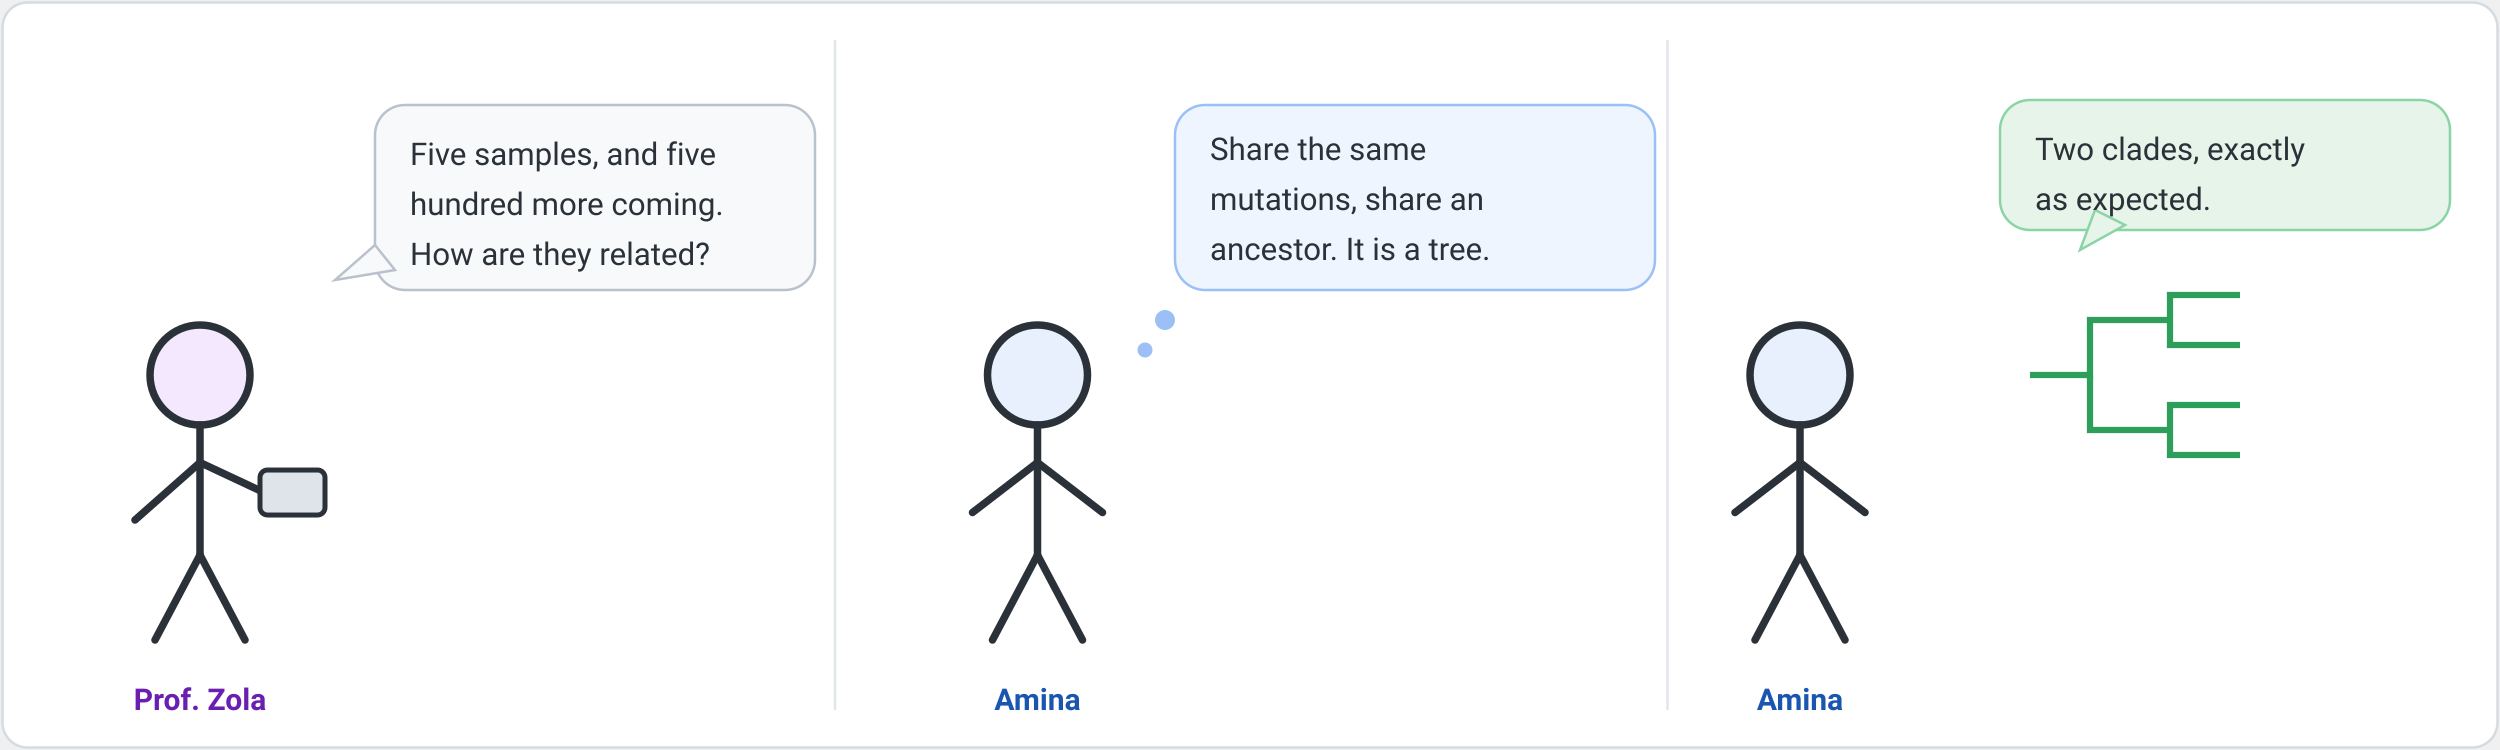
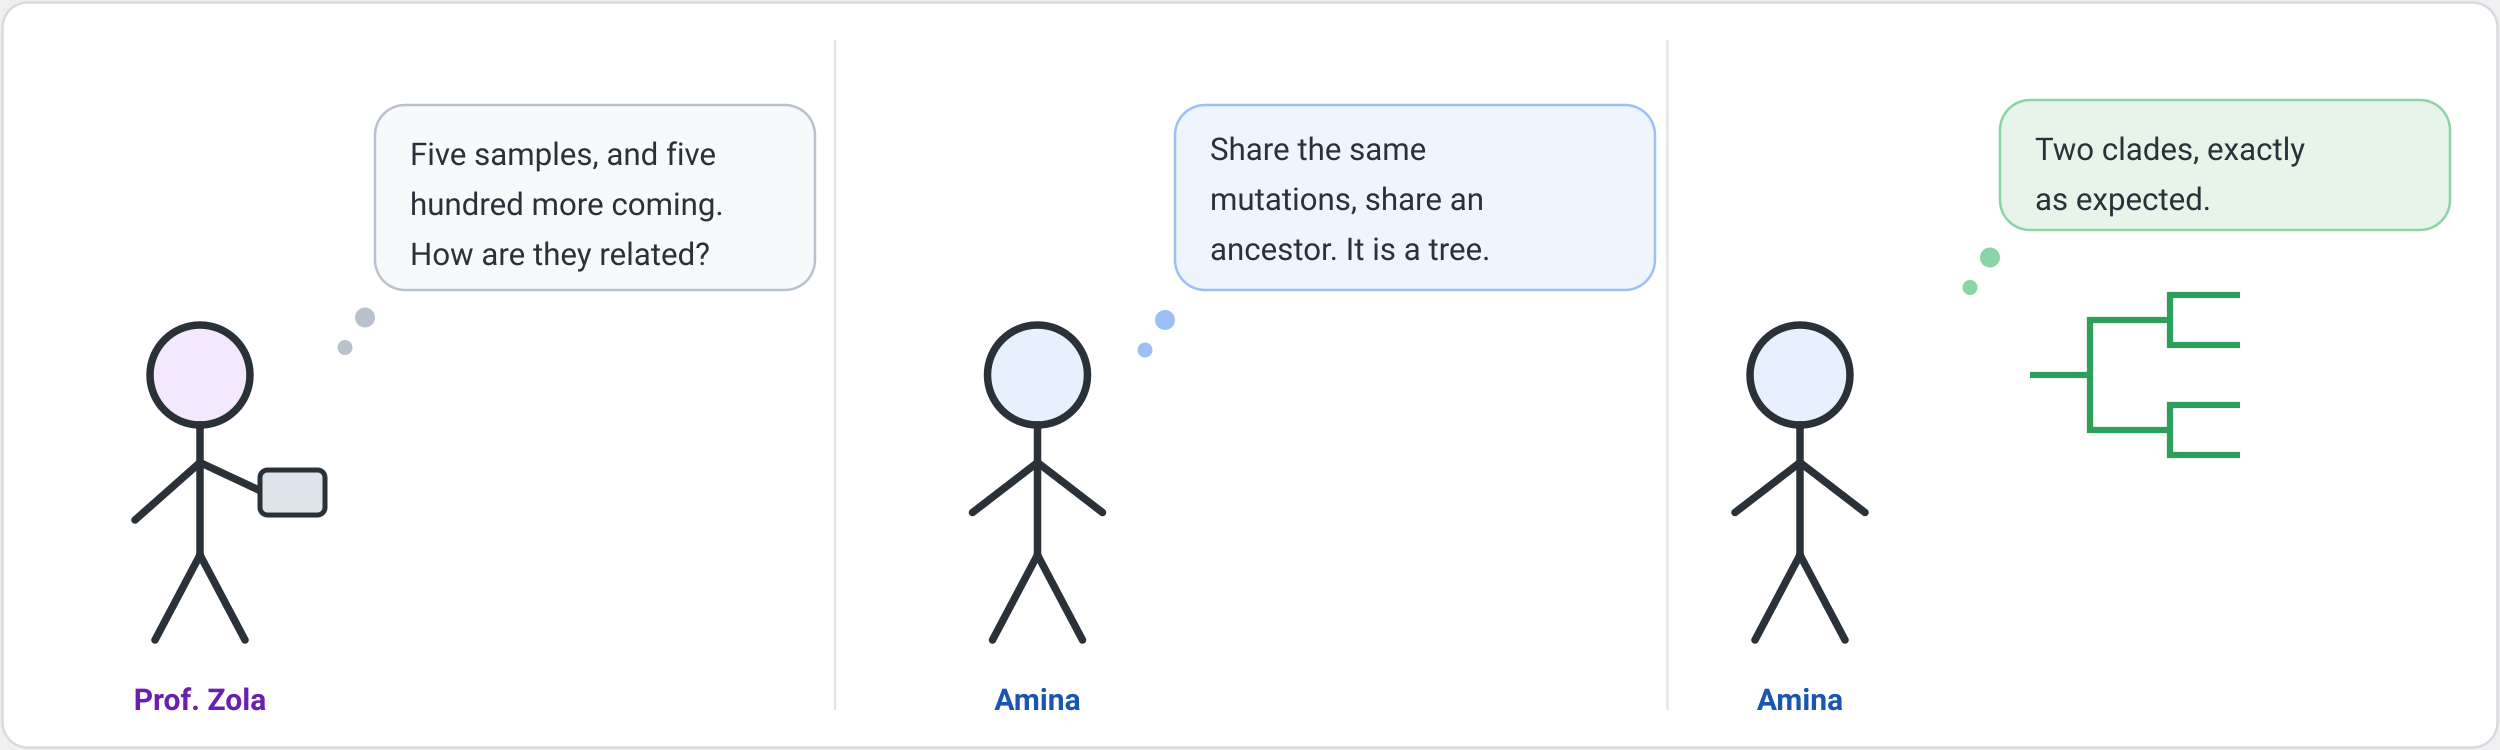
<svg xmlns="http://www.w3.org/2000/svg" viewBox="0 0 1000 300" font-family="-apple-system, Segoe UI, Roboto, Helvetica, Arial, sans-serif" role="img" aria-label="Three-panel stick-figure comic. Prof. Zola asks how five samples, and five hundred more coming, are all related. Amina realises samples that share the same mutations share an ancestor, so the pattern is a family tree. She aligns them and a tree with two clades draws itself.">
  <rect x="1" y="1" width="998" height="298" rx="10" fill="#ffffff" stroke="#d5dbe2" />
  <line x1="334" y1="16" x2="334" y2="284" stroke="#e2e6ea" />
  <line x1="667" y1="16" x2="667" y2="284" stroke="#e2e6ea" />
  <g stroke="#2b3138" stroke-width="3" fill="none" stroke-linecap="round">
    <circle cx="80" cy="150" r="20" fill="#f3e8fd" />
    <line x1="80" y1="170" x2="80" y2="222" />
    <line x1="80" y1="185" x2="54" y2="208" />
    <line x1="80" y1="185" x2="112" y2="200" />
    <line x1="80" y1="222" x2="62" y2="256" />
    <line x1="80" y1="222" x2="98" y2="256" />
  </g>
  <rect x="104" y="188" width="26" height="18" rx="3" fill="#dfe4ea" stroke="#2b3138" stroke-width="2" />
  <text x="80" y="284" text-anchor="middle" font-size="12" font-weight="700" fill="#6b1fb0">Prof. Zola</text>
  <g>
    <rect x="150" y="42" width="176" height="74" rx="12" fill="#f7f9fb" stroke="#b9c2cc" />
-     <path d="M150 98 l-16 14 l24 -4 z" fill="#f7f9fb" stroke="#b9c2cc" />
+     <circle cx="146" cy="127" r="4" fill="#b9c2cc" />
+     <circle cx="138" cy="139" r="3" fill="#b9c2cc" />
    <text x="164" y="66" font-size="12.5" fill="#2b3138">Five samples, and five</text>
    <text x="164" y="86" font-size="12.5" fill="#2b3138">hundred more coming.</text>
    <text x="164" y="106" font-size="12.5" fill="#2b3138">How are they related?</text>
  </g>
  <g stroke="#2b3138" stroke-width="3" fill="none" stroke-linecap="round">
    <circle cx="415" cy="150" r="20" fill="#e8f0fe" />
    <line x1="415" y1="170" x2="415" y2="222" />
    <line x1="415" y1="185" x2="389" y2="205" />
    <line x1="415" y1="185" x2="441" y2="205" />
    <line x1="415" y1="222" x2="397" y2="256" />
    <line x1="415" y1="222" x2="433" y2="256" />
  </g>
  <text x="415" y="284" text-anchor="middle" font-size="12" font-weight="700" fill="#1a56b0">Amina</text>
  <g>
    <rect x="470" y="42" width="192" height="74" rx="12" fill="#eef5ff" stroke="#9cc0f5" />
    <circle cx="466" cy="128" r="4" fill="#9cc0f5" />
    <circle cx="458" cy="140" r="3" fill="#9cc0f5" />
    <text x="484" y="64" font-size="12.5" fill="#2b3138">Share the same</text>
    <text x="484" y="84" font-size="12.5" fill="#2b3138">mutations, share an</text>
    <text x="484" y="104" font-size="12.5" fill="#2b3138">ancestor. It is a tree.</text>
  </g>
  <g stroke="#2b3138" stroke-width="3" fill="none" stroke-linecap="round">
    <circle cx="720" cy="150" r="20" fill="#e8f0fe" />
    <line x1="720" y1="170" x2="720" y2="222" />
    <line x1="720" y1="185" x2="694" y2="205" />
    <line x1="720" y1="185" x2="746" y2="205" />
    <line x1="720" y1="222" x2="702" y2="256" />
    <line x1="720" y1="222" x2="738" y2="256" />
  </g>
  <g stroke="#2e9e5b" stroke-width="2.5" fill="none">
    <path d="M812 150 L836 150 L836 128 L868 128" />
    <path d="M836 150 L836 172 L868 172" />
    <path d="M868 128 L868 118 L896 118 M868 128 L868 138 L896 138" />
    <path d="M868 172 L868 162 L896 162 M868 172 L868 182 L896 182" />
  </g>
  <text x="720" y="284" text-anchor="middle" font-size="12" font-weight="700" fill="#1a56b0">Amina</text>
  <g>
    <rect x="800" y="40" width="180" height="52" rx="12" fill="#e6f4ea" stroke="#8bd4a6" />
-     <path d="M838 84 l-6 16 l18 -10 z" fill="#e6f4ea" stroke="#8bd4a6" />
+     <circle cx="796" cy="103" r="4" fill="#8bd4a6" />
+     <circle cx="788" cy="115" r="3" fill="#8bd4a6" />
    <text x="814" y="64" font-size="12.5" fill="#2b3138">Two clades, exactly</text>
    <text x="814" y="84" font-size="12.5" fill="#2b3138">as expected.</text>
  </g>
</svg>
